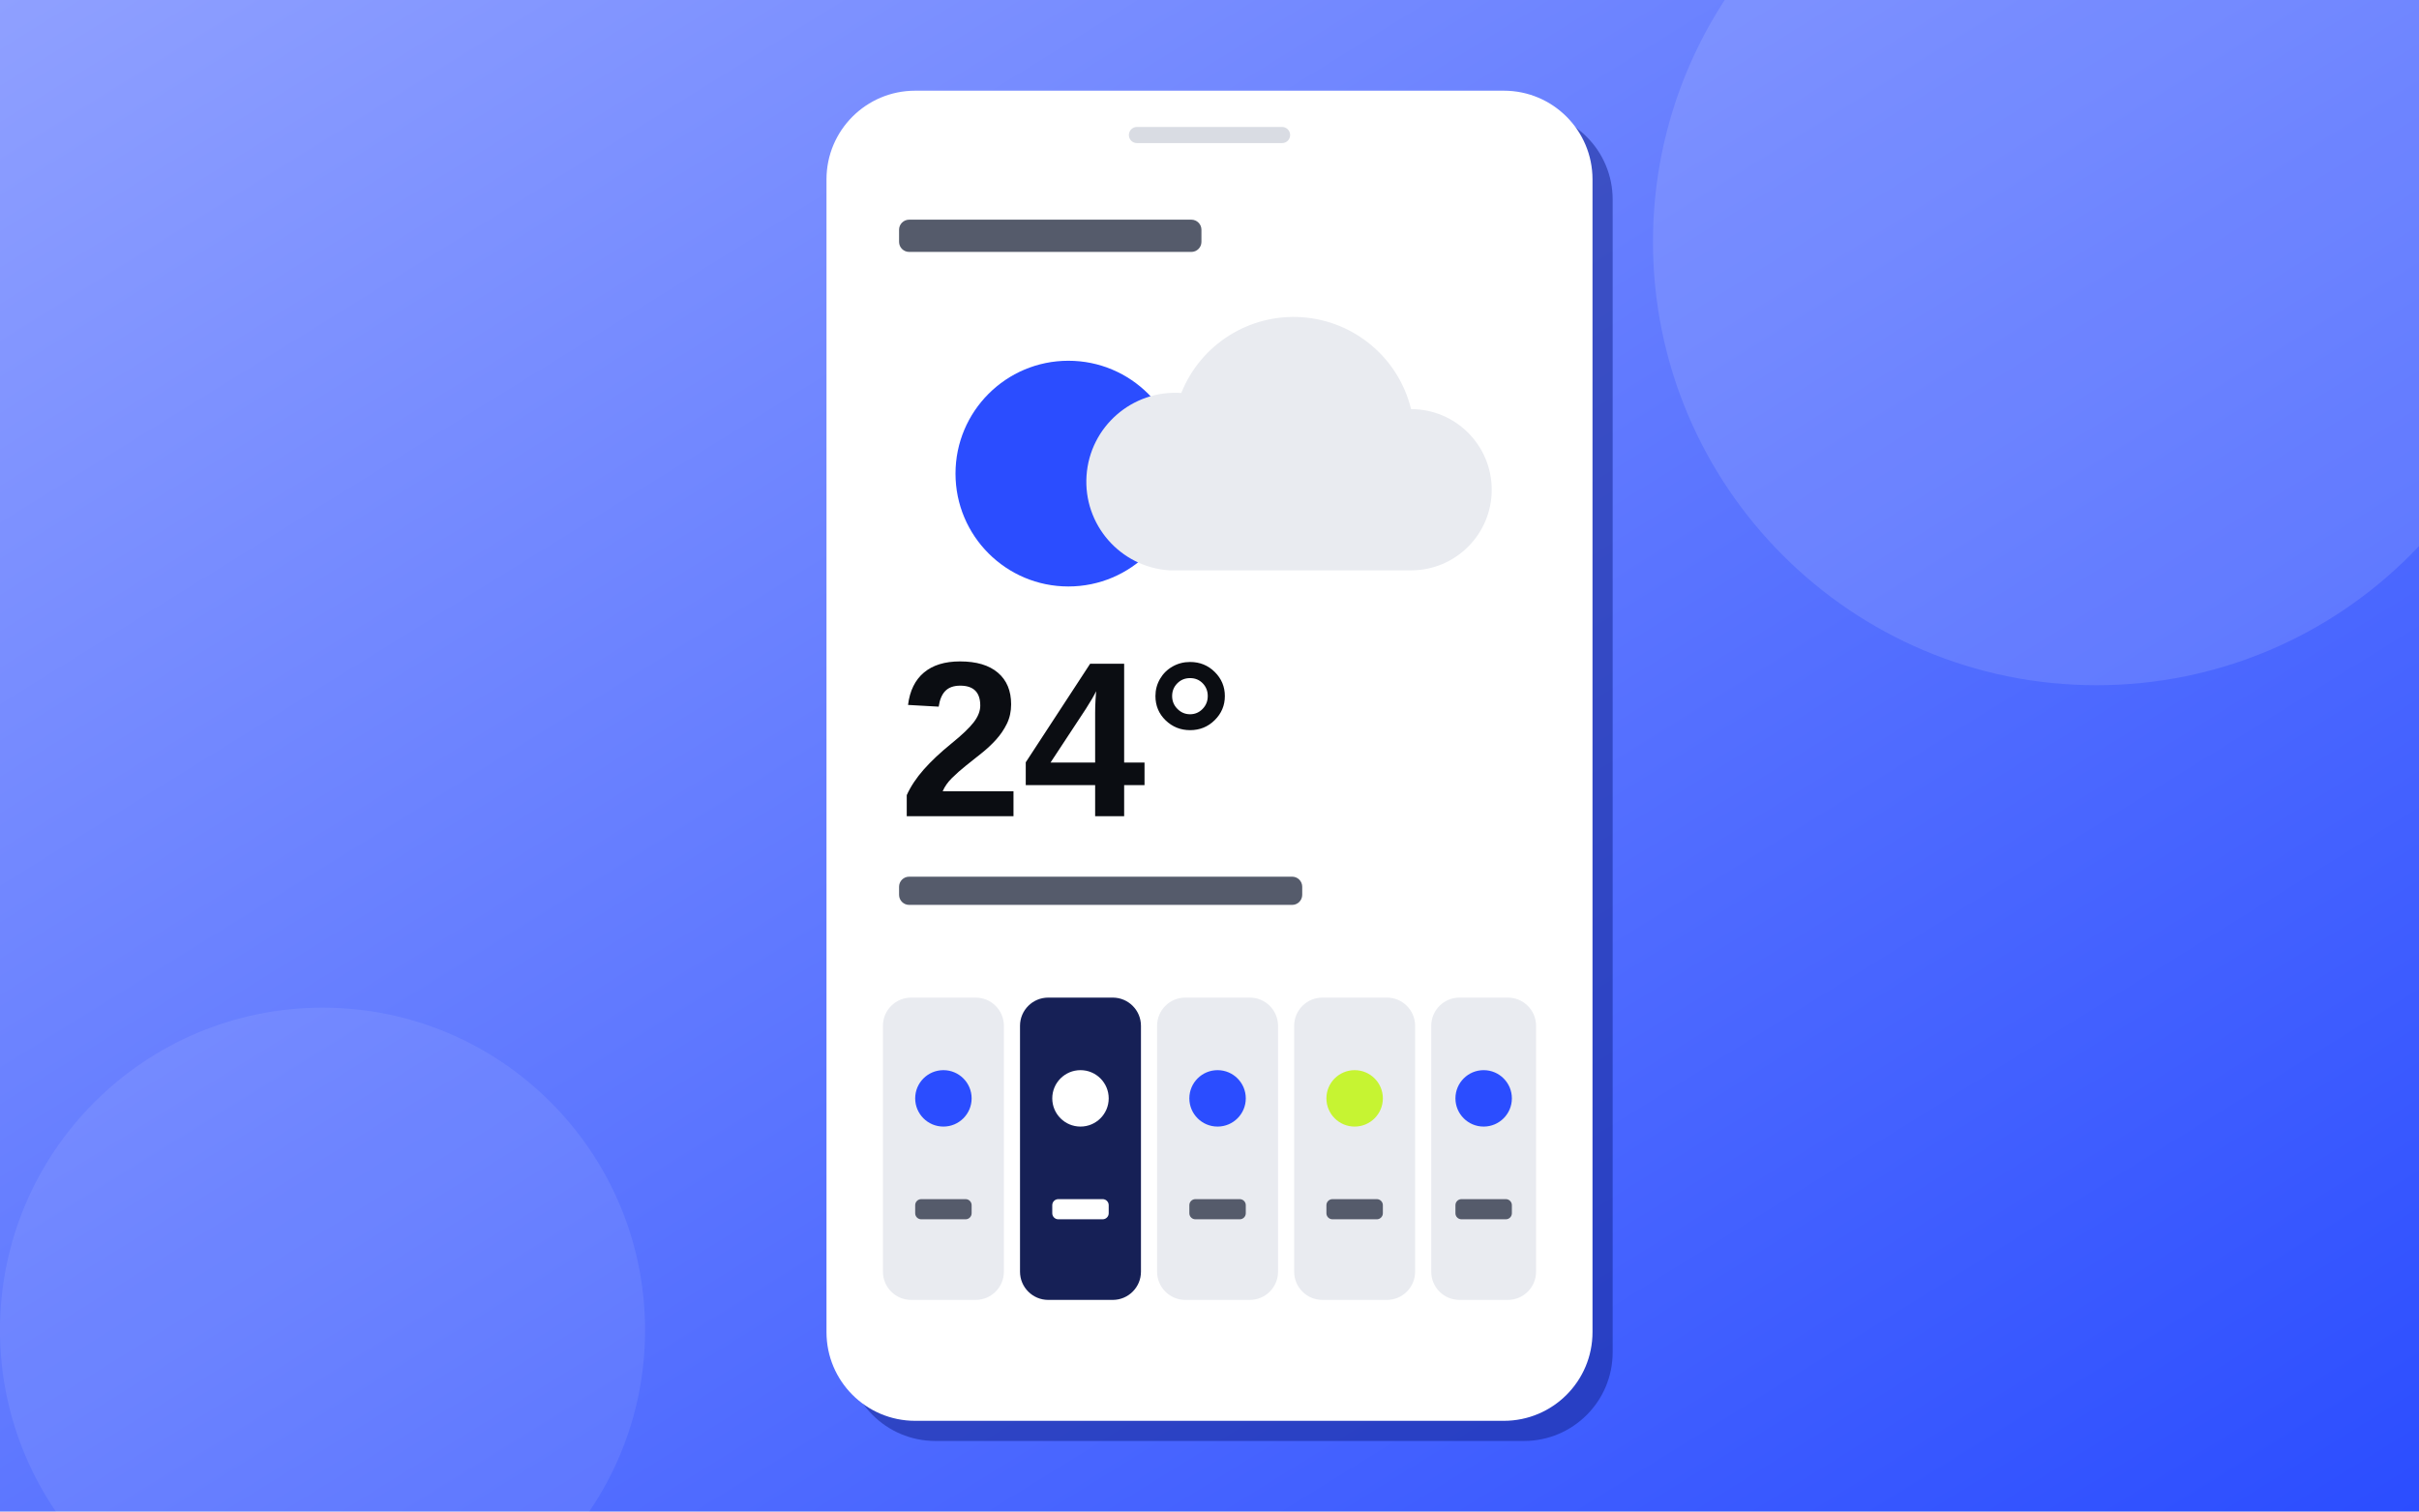
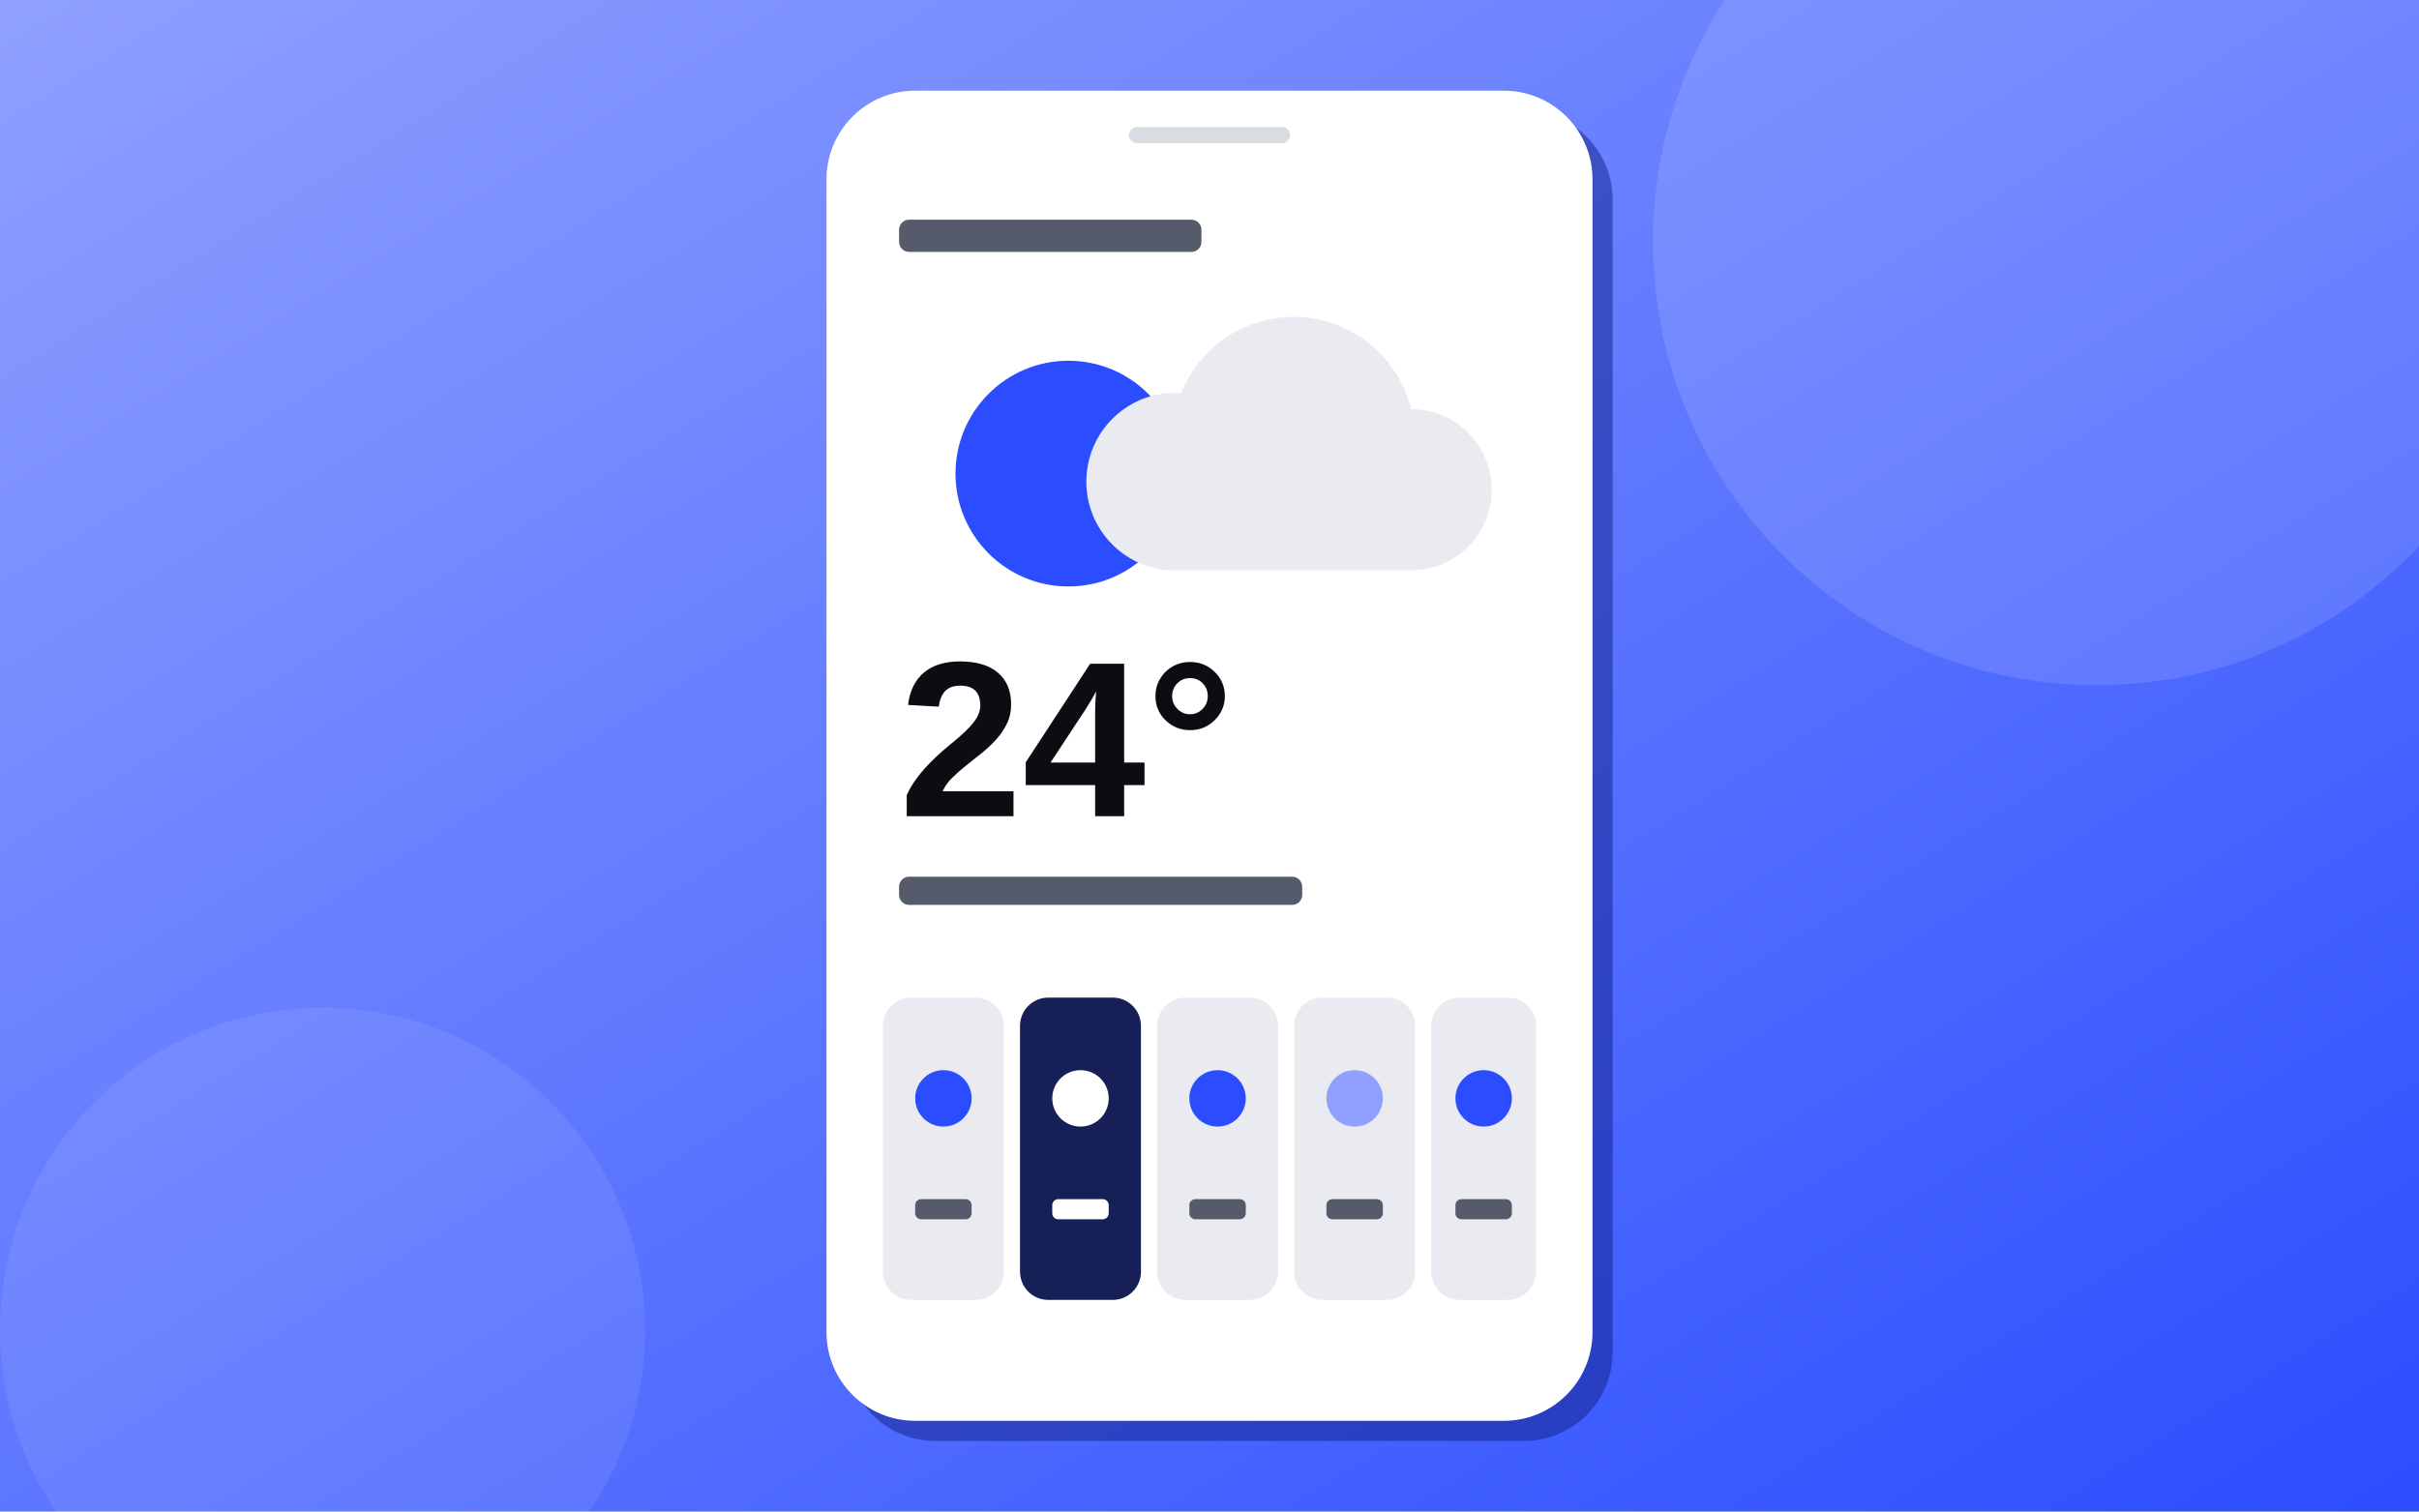
<svg xmlns="http://www.w3.org/2000/svg" viewBox="0 0 1200 750">
  <defs>
    <linearGradient id="sky" x1="0" y1="0" x2="1" y2="1">
      <stop offset="0" stop-color="#8fa0ff" />
      <stop offset="1" stop-color="#2b4dff" />
    </linearGradient>
  </defs>
  <rect width="1200" height="750" fill="url(#sky)" />
  <circle cx="1040" cy="120" r="220" fill="#ffffff" opacity=".12" />
  <circle cx="160" cy="660" r="160" fill="#ffffff" opacity=".08" />
  <g transform="translate(410 45)">
    <rect x="10" y="10" width="380" height="660" rx="44" fill="#0f1f8a" opacity=".5" />
    <rect width="380" height="660" rx="44" fill="#ffffff" />
    <rect x="150" y="18" width="80" height="8" rx="4" fill="#d9dce3" />
    <rect x="36" y="64" width="150" height="16" rx="5" fill="#555b6b" />
    <circle cx="120" cy="190" r="56" fill="#2b4dff" />
    <path d="M170 238h120a40 40 0 0 0 0-80 60 60 0 0 0-114-8 44 44 0 0 0-6 88z" fill="#e9ebf0" />
    <text x="36" y="360" font-family="Arial, Helvetica, sans-serif" font-weight="700" font-size="110" fill="#0b0d12">24°</text>
    <rect x="36" y="390" width="200" height="14" rx="5" fill="#555b6b" />
    <rect x="28" y="450" width="60" height="150" rx="14" fill="#e9ebf0" />
    <rect x="96" y="450" width="60" height="150" rx="14" fill="#162056" />
    <rect x="164" y="450" width="60" height="150" rx="14" fill="#e9ebf0" />
    <rect x="232" y="450" width="60" height="150" rx="14" fill="#e9ebf0" />
    <rect x="300" y="450" width="52" height="150" rx="14" fill="#e9ebf0" />
    <circle cx="58" cy="500" r="14" fill="#2b4dff" />
    <circle cx="126" cy="500" r="14" fill="#ffffff" />
    <circle cx="194" cy="500" r="14" fill="#2b4dff" />
-     <circle cx="262" cy="500" r="14" fill="#c6f432" />
+     <circle cx="262" cy="500" r="14" fill="#8fa0ff" />
    <circle cx="326" cy="500" r="14" fill="#2b4dff" />
    <rect x="44" y="550" width="28" height="10" rx="3" fill="#555b6b" />
    <rect x="112" y="550" width="28" height="10" rx="3" fill="#ffffff" />
    <rect x="180" y="550" width="28" height="10" rx="3" fill="#555b6b" />
    <rect x="248" y="550" width="28" height="10" rx="3" fill="#555b6b" />
    <rect x="312" y="550" width="28" height="10" rx="3" fill="#555b6b" />
  </g>
</svg>
